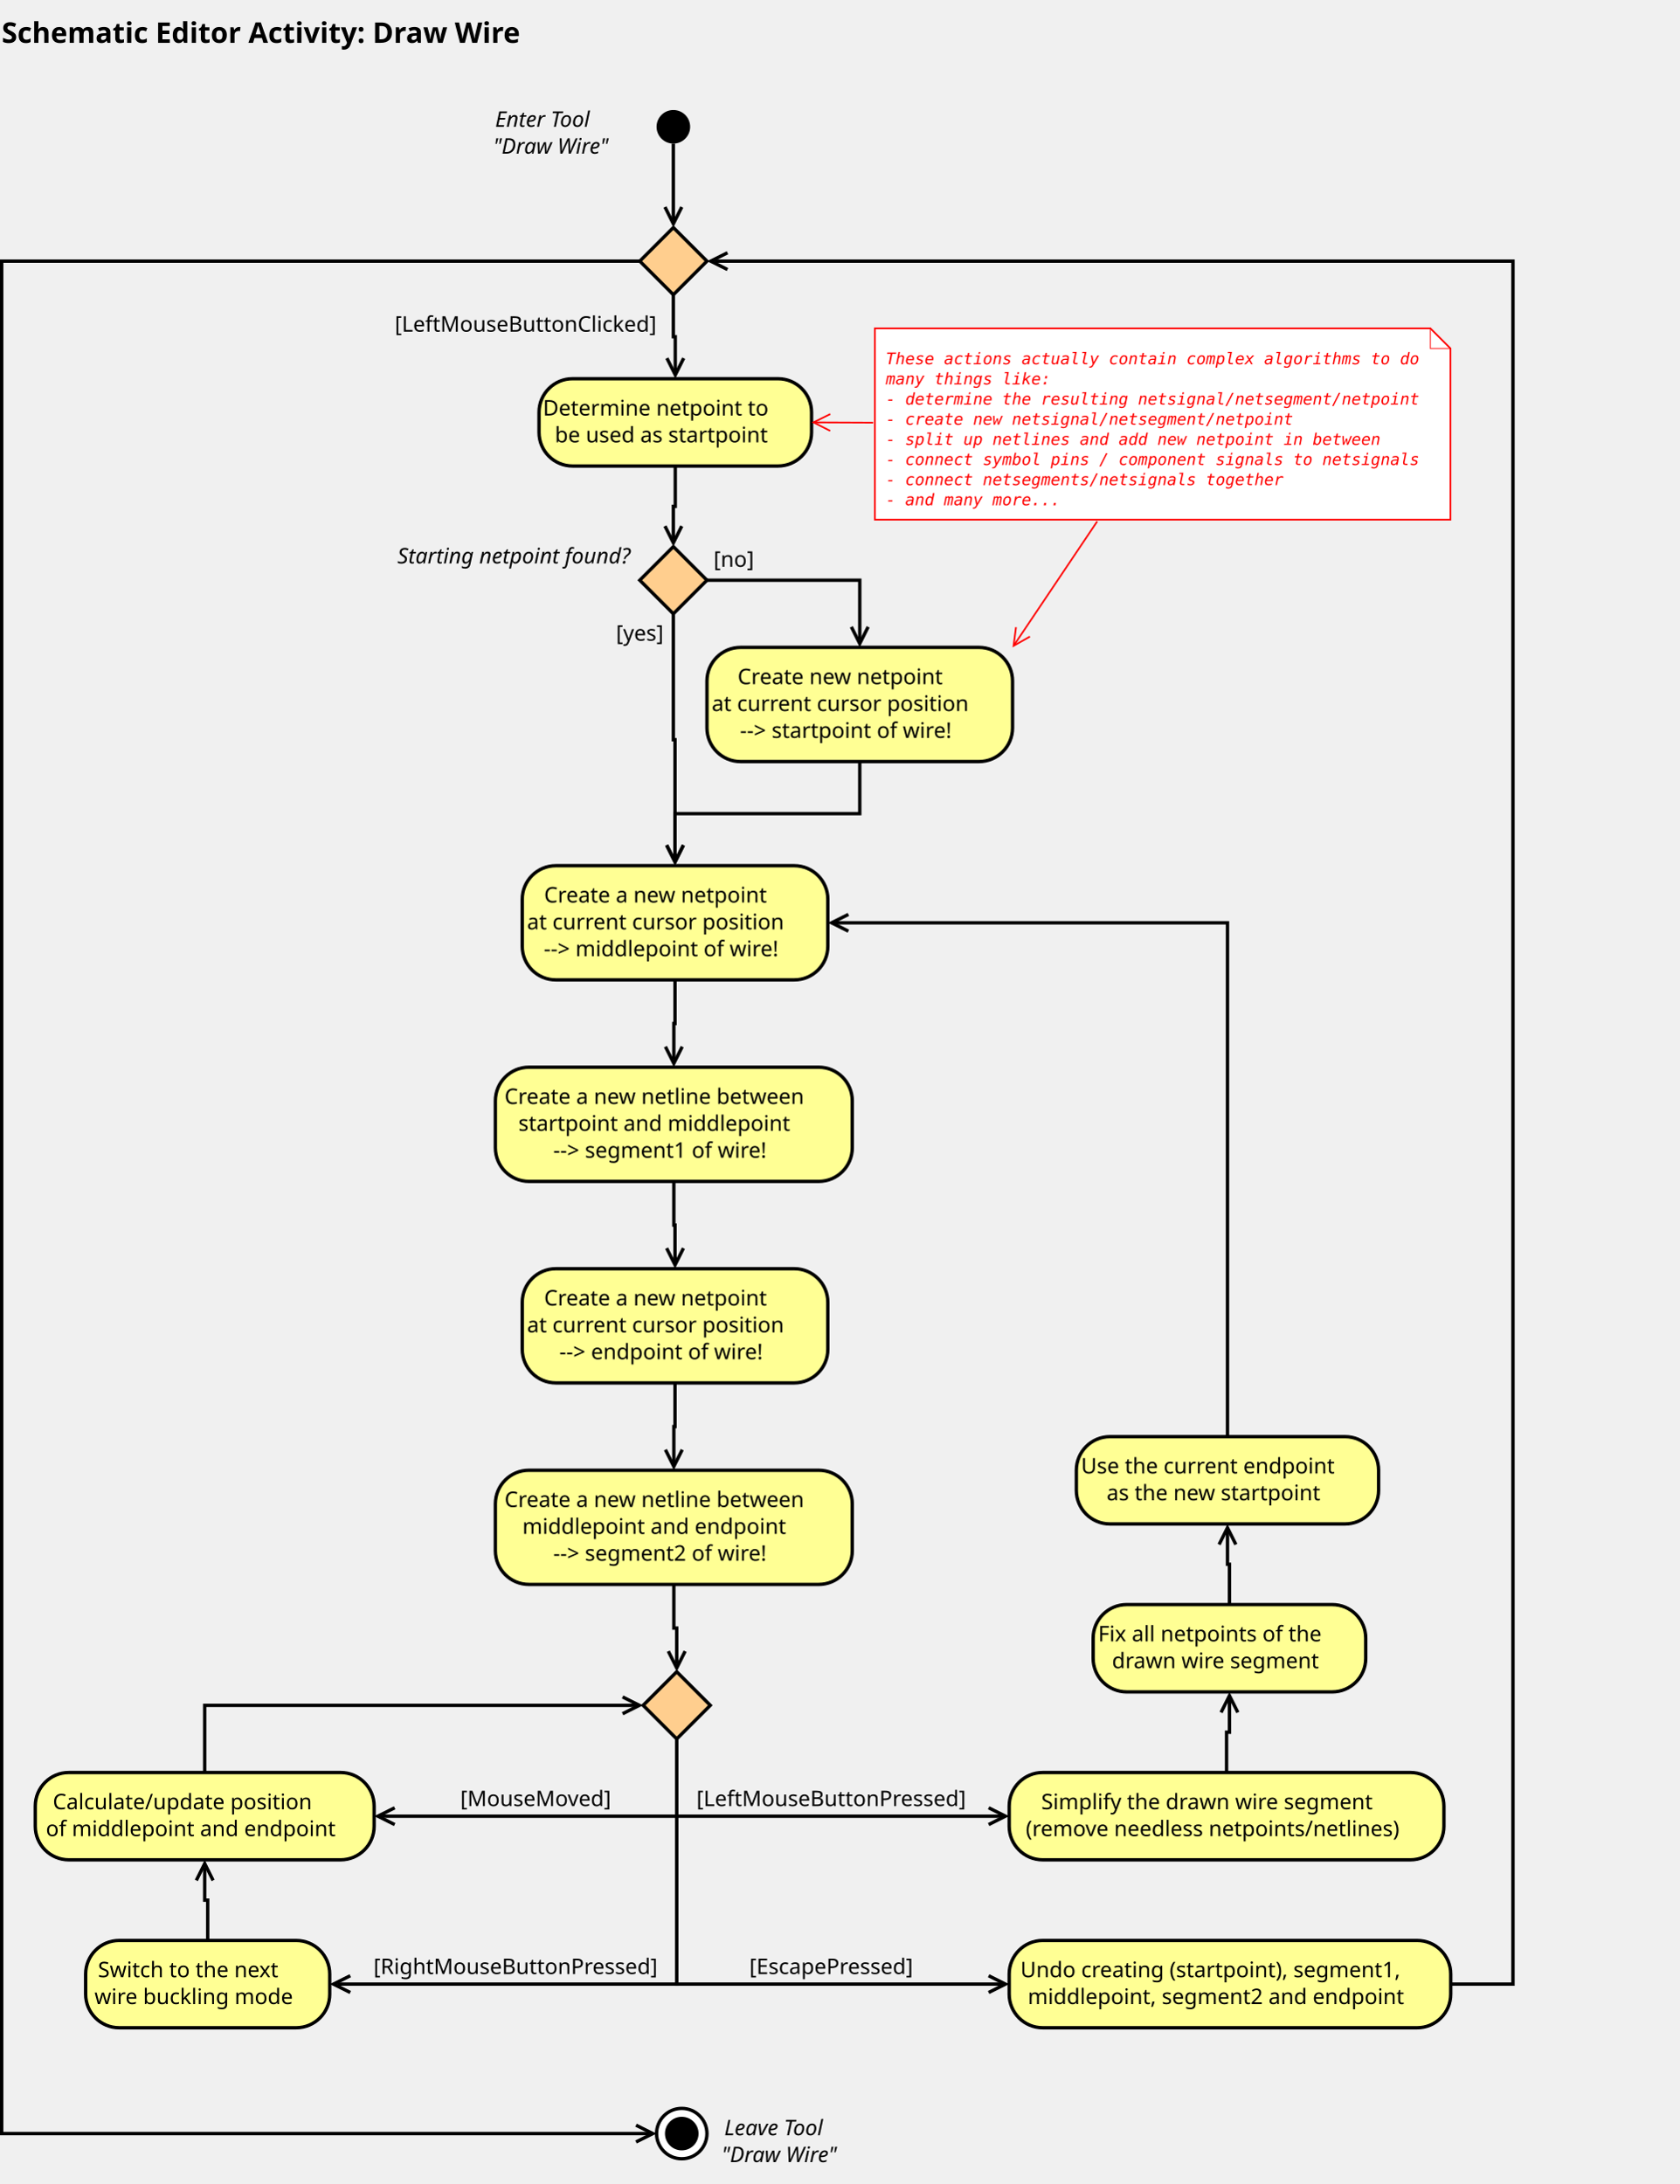
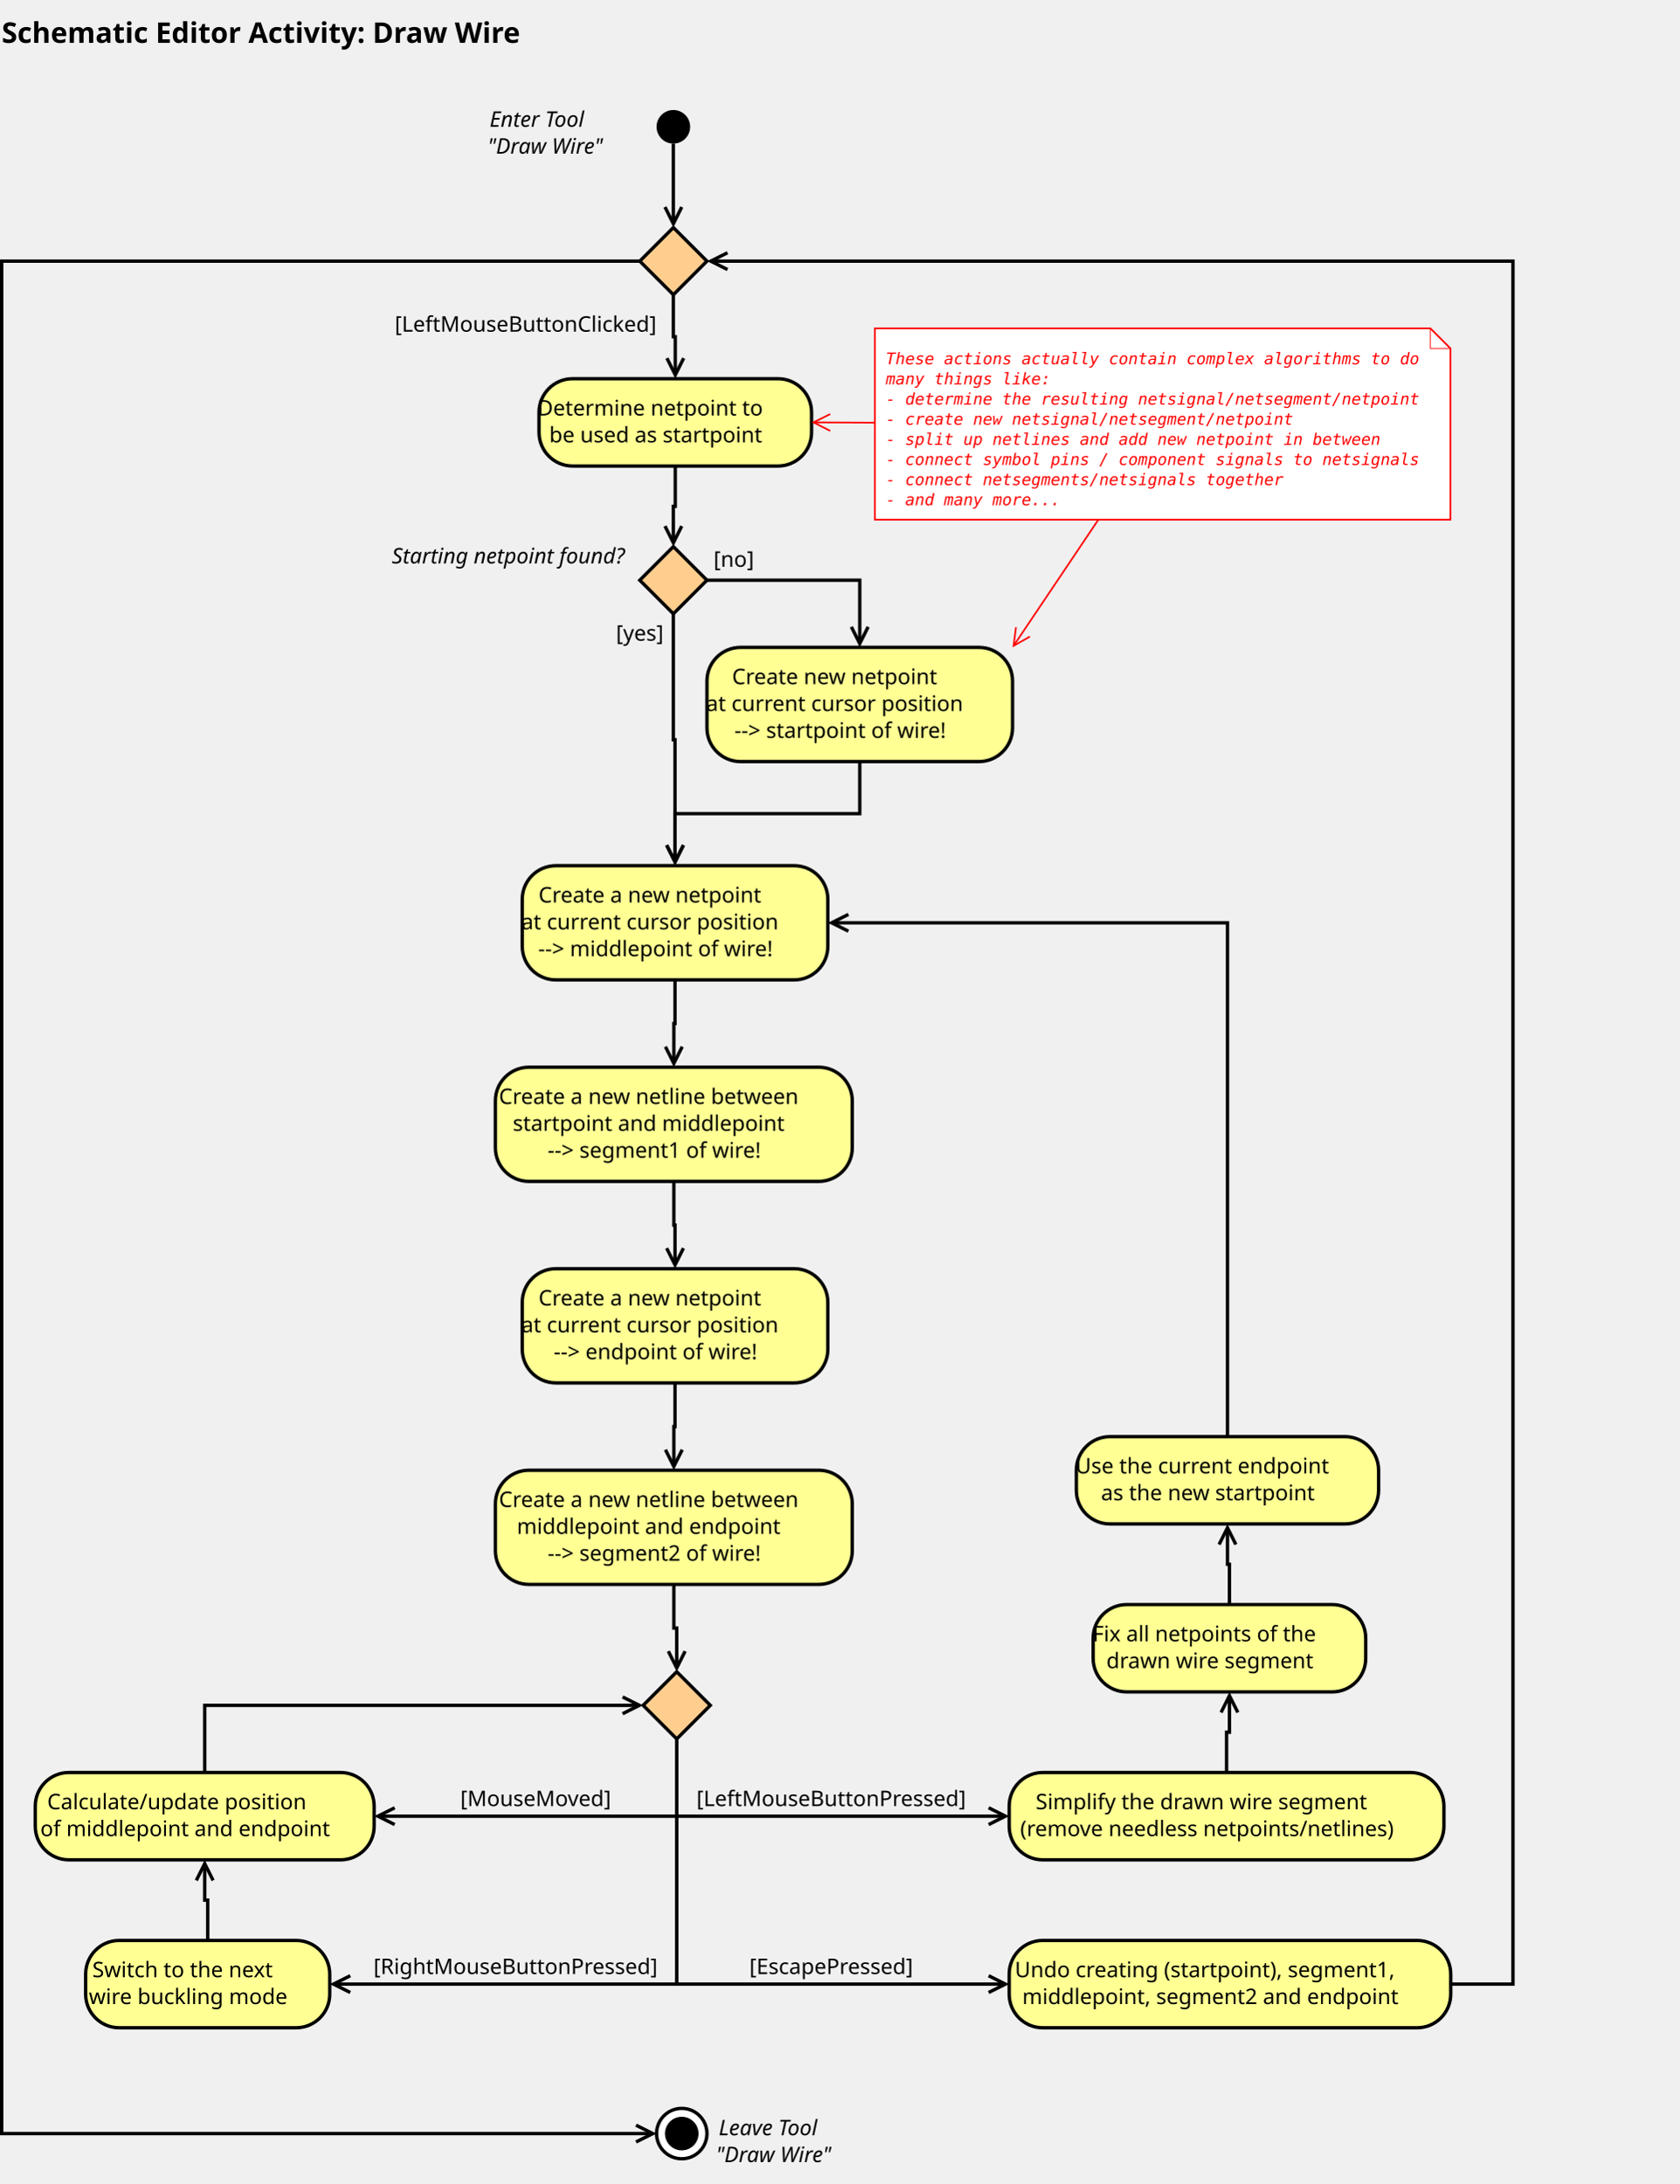
<svg xmlns="http://www.w3.org/2000/svg" width="50cm" height="65cm" viewBox="459 244 1000 1281">
-   <ellipse style="fill: #000000" cx="860" cy="310" rx="10" ry="10" />
-   <g>
-     <ellipse style="fill: #ffffff" cx="865" cy="1505" rx="15" ry="15" />
-     <ellipse style="fill: none; fill-opacity:0; stroke-width: 2; stroke: #000000" cx="865" cy="1505" rx="15" ry="15" />
-     <ellipse style="fill: #000000" cx="865" cy="1505" rx="10" ry="10" />
-   </g>
-   <text xml:space="preserve" font-size="16.933" style="fill: #000000;text-anchor:start;font-family:sans-serif;font-style:normal;font-weight:700" x="460" y="260">
-     <tspan x="460" y="260">Schematic Editor Activity: Draw Wire</tspan>
-   </text>
-   <text xml:space="preserve" font-size="12.8" style="fill: #000000;text-anchor:middle;font-family:sans-serif;font-style:italic;font-weight:normal" x="792" y="310">
-     <tspan x="792" y="310">Enter Tool </tspan>
-     <tspan x="792" y="326">"Draw Wire"</tspan>
-   </text>
-   <g>
-     <polygon style="fill: #ffce8e" points="840,580 860,560 880,580 860,600 " />
-     <polygon style="fill: none; fill-opacity:0; stroke-width: 2; stroke: #000000" points="840,580 860,560 880,580 860,600 " />
-   </g>
-   <text xml:space="preserve" font-size="12.8" style="fill: #000000;text-anchor:middle;font-family:sans-serif;font-style:italic;font-weight:normal" x="928" y="1506">
-     <tspan x="928" y="1506">Leave Tool</tspan>
-     <tspan x="928" y="1522">"Draw Wire"</tspan>
-   </text>
-   <text xml:space="preserve" font-size="12.8" style="fill: #000000;text-anchor:middle;font-family:sans-serif;font-style:italic;font-weight:normal" x="770" y="570">
-     <tspan x="770" y="570">Starting netpoint found?</tspan>
-   </text>
-   <g>
-     <polyline style="fill: none; fill-opacity:0; stroke-width: 2; stroke: #000000" points="840,390 460,390 460,1505 845.528,1505 " />
-     <polyline style="fill: none; fill-opacity:0; stroke-width: 2; stroke: #000000" points="837.764,1510 847.764,1505 837.764,1500 " />
-   </g>
-   <g>
-     <polyline style="fill: none; fill-opacity:0; stroke-width: 2; stroke: #000000" points="860,410 860,435 861.15,435 861.15,455.528 " />
-     <polyline style="fill: none; fill-opacity:0; stroke-width: 2; stroke: #000000" points="856.15,447.764 861.15,457.764 866.15,447.764 " />
-     <text xml:space="preserve" font-size="12.8" style="fill: #000000;text-anchor:middle;font-family:sans-serif;font-style:normal;font-weight:normal" x="772" y="432">[LeftMouseButtonClicked]</text>
-   </g>
-   <g>
-     <rect style="fill: #ffff94" x="770" y="750" width="182" height="68" rx="20" ry="20" />
-     <rect style="fill: none; fill-opacity:0; stroke-width: 2; stroke: #000000" x="770" y="750" width="182" height="68" rx="20" ry="20" />
-     <text xml:space="preserve" font-size="12.8" style="fill: #000000;text-anchor:middle;font-family:sans-serif;font-style:normal;font-weight:normal" x="861" y="771.9">
-       <tspan x="861" y="771.9">Create a new netpoint</tspan>
-       <tspan x="861" y="787.9">at current cursor position</tspan>
-       <tspan x="861" y="803.9">--&gt; middlepoint of wire!</tspan>
-     </text>
-   </g>
-   <g>
-     <rect style="fill: #ffff94" x="770" y="990" width="182" height="68" rx="20" ry="20" />
-     <rect style="fill: none; fill-opacity:0; stroke-width: 2; stroke: #000000" x="770" y="990" width="182" height="68" rx="20" ry="20" />
-     <text xml:space="preserve" font-size="12.8" style="fill: #000000;text-anchor:middle;font-family:sans-serif;font-style:normal;font-weight:normal" x="861" y="1011.9">
-       <tspan x="861" y="1011.9">Create a new netpoint</tspan>
-       <tspan x="861" y="1027.9">at current cursor position</tspan>
-       <tspan x="861" y="1043.9">--&gt; endpoint of wire!</tspan>
-     </text>
-   </g>
-   <g>
-     <polyline style="fill: none; fill-opacity:0; stroke-width: 2; stroke: #000000" points="861,818 861,844 860.275,844 860.275,865.528 " />
-     <polyline style="fill: none; fill-opacity:0; stroke-width: 2; stroke: #000000" points="855.275,857.764 860.275,867.764 865.275,857.764 " />
-   </g>
-   <g>
-     <rect style="fill: #ffff94" x="754" y="870" width="212.55" height="68" rx="20" ry="20" />
-     <rect style="fill: none; fill-opacity:0; stroke-width: 2; stroke: #000000" x="754" y="870" width="212.55" height="68" rx="20" ry="20" />
-     <text xml:space="preserve" font-size="12.8" style="fill: #000000;text-anchor:middle;font-family:sans-serif;font-style:normal;font-weight:normal" x="860.275" y="891.9">
-       <tspan x="860.275" y="891.9">Create a new netline between</tspan>
-       <tspan x="860.275" y="907.9">startpoint and middlepoint</tspan>
-       <tspan x="860.275" y="923.9">--&gt; segment1 of wire!</tspan>
-     </text>
-   </g>
-   <g>
-     <rect style="fill: #ffff94" x="754" y="1110" width="212.55" height="68" rx="20" ry="20" />
-     <rect style="fill: none; fill-opacity:0; stroke-width: 2; stroke: #000000" x="754" y="1110" width="212.55" height="68" rx="20" ry="20" />
-     <text xml:space="preserve" font-size="12.8" style="fill: #000000;text-anchor:middle;font-family:sans-serif;font-style:normal;font-weight:normal" x="860.275" y="1131.9">
-       <tspan x="860.275" y="1131.9">Create a new netline between</tspan>
-       <tspan x="860.275" y="1147.9">middlepoint and endpoint</tspan>
-       <tspan x="860.275" y="1163.9">--&gt; segment2 of wire!</tspan>
-     </text>
-   </g>
-   <g>
-     <polyline style="fill: none; fill-opacity:0; stroke-width: 2; stroke: #000000" points="860.275,938 860.275,964 861,964 861,985.528 " />
-     <polyline style="fill: none; fill-opacity:0; stroke-width: 2; stroke: #000000" points="856,977.764 861,987.764 866,977.764 " />
-   </g>
-   <g>
-     <polyline style="fill: none; fill-opacity:0; stroke-width: 2; stroke: #000000" points="861,1058 861,1084 860.275,1084 860.275,1105.53 " />
-     <polyline style="fill: none; fill-opacity:0; stroke-width: 2; stroke: #000000" points="855.275,1097.76 860.275,1107.76 865.275,1097.76 " />
-   </g>
-   <g>
-     <rect style="fill: #ffff94" x="780" y="460" width="162.3" height="52" rx="20" ry="20" />
-     <rect style="fill: none; fill-opacity:0; stroke-width: 2; stroke: #000000" x="780" y="460" width="162.3" height="52" rx="20" ry="20" />
-     <text xml:space="preserve" font-size="12.8" style="fill: #000000;text-anchor:middle;font-family:sans-serif;font-style:normal;font-weight:normal" x="861.15" y="481.9">
-       <tspan x="861.15" y="481.9">Determine netpoint to</tspan>
-       <tspan x="861.15" y="497.9">be used as startpoint</tspan>
-     </text>
-   </g>
-   <g>
-     <polyline style="fill: none; fill-opacity:0; stroke-width: 2; stroke: #000000" points="861.15,512 861.15,536 860,536 860,555.528 " />
-     <polyline style="fill: none; fill-opacity:0; stroke-width: 2; stroke: #000000" points="855,547.764 860,557.764 865,547.764 " />
-   </g>
-   <g>
-     <polygon style="fill: #ffce8e" points="840,390 860,370 880,390 860,410 " />
-     <polygon style="fill: none; fill-opacity:0; stroke-width: 2; stroke: #000000" points="840,390 860,370 880,390 860,410 " />
-   </g>
-   <g>
-     <polyline style="fill: none; fill-opacity:0; stroke-width: 2; stroke: #000000" points="860,320 860,330 860,360 860,365.528 " />
-     <polyline style="fill: none; fill-opacity:0; stroke-width: 2; stroke: #000000" points="855,357.764 860,367.764 865,357.764 " />
-   </g>
-   <g>
-     <rect style="fill: #ffff94" x="880" y="620" width="182" height="68" rx="20" ry="20" />
-     <rect style="fill: none; fill-opacity:0; stroke-width: 2; stroke: #000000" x="880" y="620" width="182" height="68" rx="20" ry="20" />
-     <text xml:space="preserve" font-size="12.8" style="fill: #000000;text-anchor:middle;font-family:sans-serif;font-style:normal;font-weight:normal" x="971" y="641.9">
-       <tspan x="971" y="641.9">Create new netpoint</tspan>
-       <tspan x="971" y="657.9">at current cursor position</tspan>
-       <tspan x="971" y="673.9">--&gt; startpoint of wire!</tspan>
-     </text>
-   </g>
-   <g>
-     <polyline style="fill: none; fill-opacity:0; stroke-width: 2; stroke: #000000" points="880,580 971,580 971,615.528 " />
-     <polyline style="fill: none; fill-opacity:0; stroke-width: 2; stroke: #000000" points="966,607.764 971,617.764 976,607.764 " />
-     <text xml:space="preserve" font-size="12.8" style="fill: #000000;text-anchor:middle;font-family:sans-serif;font-style:normal;font-weight:normal" x="896" y="572">[no]</text>
-   </g>
-   <g>
-     <polyline style="fill: none; fill-opacity:0; stroke-width: 2; stroke: #000000" points="860,600 860,675 861,675 861,745.528 " />
-     <polyline style="fill: none; fill-opacity:0; stroke-width: 2; stroke: #000000" points="856,737.764 861,747.764 866,737.764 " />
-     <text xml:space="preserve" font-size="12.8" style="fill: #000000;text-anchor:middle;font-family:sans-serif;font-style:normal;font-weight:normal" x="840" y="616">[yes]</text>
-   </g>
-   <g>
-     <polyline style="fill: none; fill-opacity:0; stroke-width: 2; stroke: #000000" points="971,688 971,719 861,719 861,745.528 " />
-     <polyline style="fill: none; fill-opacity:0; stroke-width: 2; stroke: #000000" points="856,737.764 861,747.764 866,737.764 " />
-   </g>
-   <g>
-     <polygon style="fill: #ffffff" points="980,430 1310.8,430 1322.8,442 1322.8,543.956 980,543.956 " />
-     <polygon style="fill: none; fill-opacity:0; stroke-width: 1; stroke: #ff0000" points="980,430 1310.8,430 1322.8,442 1322.8,543.956 980,543.956 " />
-     <polyline style="fill: none; fill-opacity:0; stroke-width: 0.5; stroke: #ff0000" points="1310.8,430 1310.8,442 1322.8,442 " />
-     <text xml:space="preserve" font-size="9.596" style="fill: #ff0000;text-anchor:start;font-family:monospace;font-style:italic;font-weight:normal" x="986.5" y="451.4">
-       <tspan x="986.5" y="451.4">These actions actually contain complex algorithms to do </tspan>
-       <tspan x="986.5" y="463.394">many things like:</tspan>
-       <tspan x="986.5" y="475.389">- determine the resulting netsignal/netsegment/netpoint</tspan>
-       <tspan x="986.5" y="487.383">- create new netsignal/netsegment/netpoint</tspan>
-       <tspan x="986.5" y="499.378">- split up netlines and add new netpoint in between</tspan>
-       <tspan x="986.5" y="511.372">- connect symbol pins / component signals to netsignals</tspan>
-       <tspan x="986.5" y="523.367">- connect netsegments/netsignals together</tspan>
-       <tspan x="986.5" y="535.361">- and many more...</tspan>
-     </text>
-   </g>
-   <g>
-     <line style="fill: none; fill-opacity:0; stroke-width: 1; stroke: #ff0000" x1="978.998" y1="486.172" x2="944.536" y2="486.01" />
-     <polyline style="fill: none; fill-opacity:0; stroke-width: 1; stroke: #ff0000" points="953.441,481.052 943.418,486.005 953.395,491.052 " />
-   </g>
-   <g>
-     <line style="fill: none; fill-opacity:0; stroke-width: 1; stroke: #ff0000" x1="1112.43" y1="544.956" x2="1063.25" y2="618.144" />
-     <polyline style="fill: none; fill-opacity:0; stroke-width: 1; stroke: #ff0000" points="1064.05,607.983 1062.62,619.072 1072.35,613.561 " />
-   </g>
-   <g>
-     <polygon style="fill: #ffce8e" points="842,1250 862,1230 882,1250 862,1270 " />
-     <polygon style="fill: none; fill-opacity:0; stroke-width: 2; stroke: #000000" points="842,1250 862,1230 882,1250 862,1270 " />
-   </g>
-   <g>
-     <polyline style="fill: none; fill-opacity:0; stroke-width: 2; stroke: #000000" points="860.275,1178 860.275,1204 862,1204 862,1225.53 " />
-     <polyline style="fill: none; fill-opacity:0; stroke-width: 2; stroke: #000000" points="857,1217.76 862,1227.76 867,1217.76 " />
-   </g>
-   <g>
-     <rect style="fill: #ffff94" x="480" y="1290" width="201.8" height="52" rx="20" ry="20" />
-     <rect style="fill: none; fill-opacity:0; stroke-width: 2; stroke: #000000" x="480" y="1290" width="201.8" height="52" rx="20" ry="20" />
-     <text xml:space="preserve" font-size="12.8" style="fill: #000000;text-anchor:middle;font-family:sans-serif;font-style:normal;font-weight:normal" x="580.9" y="1311.9">
-       <tspan x="580.9" y="1311.9">Calculate/update position </tspan>
-       <tspan x="580.9" y="1327.9">of middlepoint and endpoint</tspan>
-     </text>
-   </g>
-   <g>
-     <polyline style="fill: none; fill-opacity:0; stroke-width: 2; stroke: #000000" points="862,1270 862,1316 686.272,1316 " />
-     <polyline style="fill: none; fill-opacity:0; stroke-width: 2; stroke: #000000" points="694.036,1311 684.036,1316 694.036,1321 " />
-     <text xml:space="preserve" font-size="12.8" style="fill: #000000;text-anchor:middle;font-family:sans-serif;font-style:normal;font-weight:normal" x="778" y="1310">[MouseMoved]</text>
-   </g>
-   <g>
-     <polyline style="fill: none; fill-opacity:0; stroke-width: 2; stroke: #000000" points="580.9,1290 580.9,1250 837.528,1250 " />
-     <polyline style="fill: none; fill-opacity:0; stroke-width: 2; stroke: #000000" points="829.764,1255 839.764,1250 829.764,1245 " />
-   </g>
-   <g>
-     <rect style="fill: #ffff94" x="1060" y="1390" width="262.95" height="52" rx="20" ry="20" />
-     <rect style="fill: none; fill-opacity:0; stroke-width: 2; stroke: #000000" x="1060" y="1390" width="262.95" height="52" rx="20" ry="20" />
-     <text xml:space="preserve" font-size="12.8" style="fill: #000000;text-anchor:middle;font-family:sans-serif;font-style:normal;font-weight:normal" x="1191.47" y="1411.9">
-       <tspan x="1191.47" y="1411.9">Undo creating (startpoint), segment1,</tspan>
-       <tspan x="1191.47" y="1427.9">middlepoint, segment2 and endpoint</tspan>
-     </text>
-   </g>
-   <g>
-     <polyline style="fill: none; fill-opacity:0; stroke-width: 2; stroke: #000000" points="862,1270 862,1416 1055.53,1416 " />
-     <polyline style="fill: none; fill-opacity:0; stroke-width: 2; stroke: #000000" points="1047.76,1421 1057.76,1416 1047.76,1411 " />
-     <text xml:space="preserve" font-size="12.8" style="fill: #000000;text-anchor:middle;font-family:sans-serif;font-style:normal;font-weight:normal" x="954" y="1410">[EscapePressed]</text>
-   </g>
-   <g>
-     <polyline style="fill: none; fill-opacity:0; stroke-width: 2; stroke: #000000" points="1322.95,1416 1360,1416 1360,390 884.472,390 " />
-     <polyline style="fill: none; fill-opacity:0; stroke-width: 2; stroke: #000000" points="892.236,385 882.236,390 892.236,395 " />
-   </g>
-   <g>
-     <rect style="fill: #ffff94" x="1060" y="1290" width="258.9" height="52" rx="20" ry="20" />
-     <rect style="fill: none; fill-opacity:0; stroke-width: 2; stroke: #000000" x="1060" y="1290" width="258.9" height="52" rx="20" ry="20" />
-     <text xml:space="preserve" font-size="12.8" style="fill: #000000;text-anchor:middle;font-family:sans-serif;font-style:normal;font-weight:normal" x="1189.45" y="1311.9">
-       <tspan x="1189.45" y="1311.9">Simplify the drawn wire segment</tspan>
-       <tspan x="1189.45" y="1327.9">(remove needless netpoints/netlines)</tspan>
-     </text>
-   </g>
-   <g>
-     <polyline style="fill: none; fill-opacity:0; stroke-width: 2; stroke: #000000" points="862,1270 862,1316 1055.53,1316 " />
-     <polyline style="fill: none; fill-opacity:0; stroke-width: 2; stroke: #000000" points="1047.76,1321 1057.76,1316 1047.76,1311 " />
-     <text xml:space="preserve" font-size="12.8" style="fill: #000000;text-anchor:middle;font-family:sans-serif;font-style:normal;font-weight:normal" x="954" y="1310">[LeftMouseButtonPressed]</text>
-   </g>
-   <g>
-     <polyline style="fill: none; fill-opacity:0; stroke-width: 2; stroke: #000000" points="862,1270 862,1416 659.822,1416 " />
-     <polyline style="fill: none; fill-opacity:0; stroke-width: 2; stroke: #000000" points="667.586,1411 657.586,1416 667.586,1421 " />
-     <text xml:space="preserve" font-size="12.8" style="fill: #000000;text-anchor:middle;font-family:sans-serif;font-style:normal;font-weight:normal" x="766" y="1410">[RightMouseButtonPressed]</text>
-   </g>
-   <g>
-     <rect style="fill: #ffff94" x="510" y="1390" width="145.35" height="52" rx="20" ry="20" />
-     <rect style="fill: none; fill-opacity:0; stroke-width: 2; stroke: #000000" x="510" y="1390" width="145.35" height="52" rx="20" ry="20" />
-     <text xml:space="preserve" font-size="12.8" style="fill: #000000;text-anchor:middle;font-family:sans-serif;font-style:normal;font-weight:normal" x="582.675" y="1411.9">
-       <tspan x="582.675" y="1411.9">Switch to the next</tspan>
-       <tspan x="582.675" y="1427.9">wire buckling mode</tspan>
-     </text>
-   </g>
-   <g>
-     <polyline style="fill: none; fill-opacity:0; stroke-width: 2; stroke: #000000" points="582.675,1390 582.675,1366 580.9,1366 580.9,1346.47 " />
-     <polyline style="fill: none; fill-opacity:0; stroke-width: 2; stroke: #000000" points="585.9,1354.24 580.9,1344.24 575.9,1354.24 " />
-   </g>
-   <g>
-     <rect style="fill: #ffff94" x="1100" y="1090" width="180" height="52" rx="20" ry="20" />
-     <rect style="fill: none; fill-opacity:0; stroke-width: 2; stroke: #000000" x="1100" y="1090" width="180" height="52" rx="20" ry="20" />
-     <text xml:space="preserve" font-size="12.8" style="fill: #000000;text-anchor:middle;font-family:sans-serif;font-style:normal;font-weight:normal" x="1190" y="1111.9">
-       <tspan x="1190" y="1111.9">Use the current endpoint</tspan>
-       <tspan x="1190" y="1127.9">as the new startpoint</tspan>
-     </text>
-   </g>
-   <g>
-     <polyline style="fill: none; fill-opacity:0; stroke-width: 2; stroke: #000000" points="1191.18,1190 1191.18,1166 1190,1166 1190,1146.47 " />
-     <polyline style="fill: none; fill-opacity:0; stroke-width: 2; stroke: #000000" points="1195,1154.24 1190,1144.24 1185,1154.24 " />
-   </g>
-   <g>
-     <polyline style="fill: none; fill-opacity:0; stroke-width: 2; stroke: #000000" points="1190,1090 1190,784 956.472,784 " />
-     <polyline style="fill: none; fill-opacity:0; stroke-width: 2; stroke: #000000" points="964.236,779 954.236,784 964.236,789 " />
-   </g>
-   <g>
-     <rect style="fill: #ffff94" x="1110" y="1190" width="162.35" height="52" rx="20" ry="20" />
-     <rect style="fill: none; fill-opacity:0; stroke-width: 2; stroke: #000000" x="1110" y="1190" width="162.35" height="52" rx="20" ry="20" />
-     <text xml:space="preserve" font-size="12.8" style="fill: #000000;text-anchor:middle;font-family:sans-serif;font-style:normal;font-weight:normal" x="1191.18" y="1211.9">
-       <tspan x="1191.18" y="1211.9">Fix all netpoints of the</tspan>
-       <tspan x="1191.18" y="1227.9">drawn wire segment</tspan>
-     </text>
-   </g>
-   <g>
-     <polyline style="fill: none; fill-opacity:0; stroke-width: 2; stroke: #000000" points="1189.45,1290 1189.45,1266 1191.18,1266 1191.18,1246.47 " />
-     <polyline style="fill: none; fill-opacity:0; stroke-width: 2; stroke: #000000" points="1196.18,1254.24 1191.18,1244.24 1186.18,1254.24 " />
+   <g id="Background">
+     <ellipse style="fill: #000000; fill-opacity: 1; stroke: none" cx="860" cy="310" rx="10" ry="10" />
+     <g>
+       <ellipse style="fill: #ffffff; fill-opacity: 1; stroke-opacity: 1; stroke-width: 2; stroke: #000000" cx="865" cy="1505" rx="15" ry="15" />
+       <ellipse style="fill: #000000; fill-opacity: 1; stroke: none" cx="865" cy="1505" rx="10" ry="10" />
+     </g>
+     <text xml:space="preserve" font-size="16.933" style="fill: #000000; fill-opacity: 1; stroke: none;text-anchor:start;font-family:sans-serif;font-style:normal;font-weight:700" x="460" y="260">
+       <tspan x="460" y="260">Schematic Editor Activity: Draw Wire</tspan>
+     </text>
+     <text xml:space="preserve" font-size="12.8" style="fill: #000000; fill-opacity: 1; stroke: none;text-anchor:middle;font-family:sans-serif;font-style:italic;font-weight:normal" x="792" y="310">
+       <tspan x="792" y="310">Enter Tool </tspan>
+       <tspan x="792" y="326">"Draw Wire"</tspan>
+     </text>
+     <polygon style="fill: #ffce8e; fill-opacity: 1; stroke-opacity: 1; stroke-width: 2; stroke: #000000" fill-rule="evenodd" points="840,580 860,560 880,580 860,600 " />
+     <text xml:space="preserve" font-size="12.8" style="fill: #000000; fill-opacity: 1; stroke: none;text-anchor:middle;font-family:sans-serif;font-style:italic;font-weight:normal" x="928" y="1506">
+       <tspan x="928" y="1506">Leave Tool</tspan>
+       <tspan x="928" y="1522">"Draw Wire"</tspan>
+     </text>
+     <text xml:space="preserve" font-size="12.8" style="fill: #000000; fill-opacity: 1; stroke: none;text-anchor:middle;font-family:sans-serif;font-style:italic;font-weight:normal" x="770" y="570">
+       <tspan x="770" y="570">Starting netpoint found?</tspan>
+     </text>
+     <g>
+       <polyline style="fill: none; stroke-opacity: 1; stroke-width: 2; stroke: #000000" points="840,390 460,390 460,1505 845.528,1505 " />
+       <polyline style="fill: none; stroke-opacity: 1; stroke-width: 2; stroke: #000000" points="837.764,1510 847.764,1505 837.764,1500 " />
+     </g>
+     <g>
+       <polyline style="fill: none; stroke-opacity: 1; stroke-width: 2; stroke: #000000" points="860,410 860,435 861.15,435 861.15,455.528 " />
+       <polyline style="fill: none; stroke-opacity: 1; stroke-width: 2; stroke: #000000" points="856.15,447.764 861.15,457.764 866.15,447.764 " />
+       <text xml:space="preserve" font-size="12.8" style="fill: #000000; fill-opacity: 1; stroke: none;text-anchor:middle;font-family:sans-serif;font-style:normal;font-weight:normal" x="772" y="432">[LeftMouseButtonClicked]</text>
+     </g>
+     <g>
+       <rect style="fill: #ffff94; fill-opacity: 1; stroke-opacity: 1; stroke-width: 2; stroke: #000000" x="770" y="750" width="182" height="68" rx="20" ry="20" />
+       <text xml:space="preserve" font-size="12.8" style="fill: #000000; fill-opacity: 1; stroke: none;text-anchor:middle;font-family:sans-serif;font-style:normal;font-weight:normal" x="861" y="771.9">
+         <tspan x="861" y="771.9">Create a new netpoint</tspan>
+         <tspan x="861" y="787.9">at current cursor position</tspan>
+         <tspan x="861" y="803.9">--&gt; middlepoint of wire!</tspan>
+       </text>
+     </g>
+     <g>
+       <rect style="fill: #ffff94; fill-opacity: 1; stroke-opacity: 1; stroke-width: 2; stroke: #000000" x="770" y="990" width="182" height="68" rx="20" ry="20" />
+       <text xml:space="preserve" font-size="12.8" style="fill: #000000; fill-opacity: 1; stroke: none;text-anchor:middle;font-family:sans-serif;font-style:normal;font-weight:normal" x="861" y="1011.9">
+         <tspan x="861" y="1011.9">Create a new netpoint</tspan>
+         <tspan x="861" y="1027.9">at current cursor position</tspan>
+         <tspan x="861" y="1043.9">--&gt; endpoint of wire!</tspan>
+       </text>
+     </g>
+     <g>
+       <polyline style="fill: none; stroke-opacity: 1; stroke-width: 2; stroke: #000000" points="861,818 861,844 860.275,844 860.275,865.528 " />
+       <polyline style="fill: none; stroke-opacity: 1; stroke-width: 2; stroke: #000000" points="855.275,857.764 860.275,867.764 865.275,857.764 " />
+     </g>
+     <g>
+       <rect style="fill: #ffff94; fill-opacity: 1; stroke-opacity: 1; stroke-width: 2; stroke: #000000" x="754" y="870" width="212.55" height="68" rx="20" ry="20" />
+       <text xml:space="preserve" font-size="12.8" style="fill: #000000; fill-opacity: 1; stroke: none;text-anchor:middle;font-family:sans-serif;font-style:normal;font-weight:normal" x="860.275" y="891.9">
+         <tspan x="860.275" y="891.9">Create a new netline between</tspan>
+         <tspan x="860.275" y="907.9">startpoint and middlepoint</tspan>
+         <tspan x="860.275" y="923.9">--&gt; segment1 of wire!</tspan>
+       </text>
+     </g>
+     <g>
+       <rect style="fill: #ffff94; fill-opacity: 1; stroke-opacity: 1; stroke-width: 2; stroke: #000000" x="754" y="1110" width="212.55" height="68" rx="20" ry="20" />
+       <text xml:space="preserve" font-size="12.8" style="fill: #000000; fill-opacity: 1; stroke: none;text-anchor:middle;font-family:sans-serif;font-style:normal;font-weight:normal" x="860.275" y="1131.9">
+         <tspan x="860.275" y="1131.9">Create a new netline between</tspan>
+         <tspan x="860.275" y="1147.9">middlepoint and endpoint</tspan>
+         <tspan x="860.275" y="1163.9">--&gt; segment2 of wire!</tspan>
+       </text>
+     </g>
+     <g>
+       <polyline style="fill: none; stroke-opacity: 1; stroke-width: 2; stroke: #000000" points="860.275,938 860.275,964 861,964 861,985.528 " />
+       <polyline style="fill: none; stroke-opacity: 1; stroke-width: 2; stroke: #000000" points="856,977.764 861,987.764 866,977.764 " />
+     </g>
+     <g>
+       <polyline style="fill: none; stroke-opacity: 1; stroke-width: 2; stroke: #000000" points="861,1058 861,1084 860.275,1084 860.275,1105.53 " />
+       <polyline style="fill: none; stroke-opacity: 1; stroke-width: 2; stroke: #000000" points="855.275,1097.76 860.275,1107.76 865.275,1097.76 " />
+     </g>
+     <g>
+       <rect style="fill: #ffff94; fill-opacity: 1; stroke-opacity: 1; stroke-width: 2; stroke: #000000" x="780" y="460" width="162.3" height="52" rx="20" ry="20" />
+       <text xml:space="preserve" font-size="12.8" style="fill: #000000; fill-opacity: 1; stroke: none;text-anchor:middle;font-family:sans-serif;font-style:normal;font-weight:normal" x="861.15" y="481.9">
+         <tspan x="861.15" y="481.9">Determine netpoint to</tspan>
+         <tspan x="861.15" y="497.9">be used as startpoint</tspan>
+       </text>
+     </g>
+     <g>
+       <polyline style="fill: none; stroke-opacity: 1; stroke-width: 2; stroke: #000000" points="861.15,512 861.15,536 860,536 860,555.528 " />
+       <polyline style="fill: none; stroke-opacity: 1; stroke-width: 2; stroke: #000000" points="855,547.764 860,557.764 865,547.764 " />
+     </g>
+     <polygon style="fill: #ffce8e; fill-opacity: 1; stroke-opacity: 1; stroke-width: 2; stroke: #000000" fill-rule="evenodd" points="840,390 860,370 880,390 860,410 " />
+     <g>
+       <polyline style="fill: none; stroke-opacity: 1; stroke-width: 2; stroke: #000000" points="860,320 860,345 860,345 860,365.528 " />
+       <polyline style="fill: none; stroke-opacity: 1; stroke-width: 2; stroke: #000000" points="855,357.764 860,367.764 865,357.764 " />
+     </g>
+     <g>
+       <rect style="fill: #ffff94; fill-opacity: 1; stroke-opacity: 1; stroke-width: 2; stroke: #000000" x="880" y="620" width="182" height="68" rx="20" ry="20" />
+       <text xml:space="preserve" font-size="12.8" style="fill: #000000; fill-opacity: 1; stroke: none;text-anchor:middle;font-family:sans-serif;font-style:normal;font-weight:normal" x="971" y="641.9">
+         <tspan x="971" y="641.9">Create new netpoint</tspan>
+         <tspan x="971" y="657.9">at current cursor position</tspan>
+         <tspan x="971" y="673.9">--&gt; startpoint of wire!</tspan>
+       </text>
+     </g>
+     <g>
+       <polyline style="fill: none; stroke-opacity: 1; stroke-width: 2; stroke: #000000" points="880,580 971,580 971,615.528 " />
+       <polyline style="fill: none; stroke-opacity: 1; stroke-width: 2; stroke: #000000" points="966,607.764 971,617.764 976,607.764 " />
+       <text xml:space="preserve" font-size="12.8" style="fill: #000000; fill-opacity: 1; stroke: none;text-anchor:middle;font-family:sans-serif;font-style:normal;font-weight:normal" x="896" y="572">[no]</text>
+     </g>
+     <g>
+       <polyline style="fill: none; stroke-opacity: 1; stroke-width: 2; stroke: #000000" points="860,600 860,675 861,675 861,745.528 " />
+       <polyline style="fill: none; stroke-opacity: 1; stroke-width: 2; stroke: #000000" points="856,737.764 861,747.764 866,737.764 " />
+       <text xml:space="preserve" font-size="12.8" style="fill: #000000; fill-opacity: 1; stroke: none;text-anchor:middle;font-family:sans-serif;font-style:normal;font-weight:normal" x="840" y="616">[yes]</text>
+     </g>
+     <g>
+       <polyline style="fill: none; stroke-opacity: 1; stroke-width: 2; stroke: #000000" points="971,688 971,719 861,719 861,745.528 " />
+       <polyline style="fill: none; stroke-opacity: 1; stroke-width: 2; stroke: #000000" points="856,737.764 861,747.764 866,737.764 " />
+     </g>
+     <g>
+       <polygon style="fill: #ffffff; fill-opacity: 1; stroke-opacity: 1; stroke-width: 1; stroke: #ff0000" fill-rule="evenodd" points="980,430 1310.8,430 1322.8,442 1322.8,543.956 980,543.956 " />
+       <polyline style="fill: none; stroke-opacity: 1; stroke-width: 0.5; stroke: #ff0000" points="1310.8,430 1310.8,442 1322.8,442 " />
+       <text xml:space="preserve" font-size="9.596" style="fill: #ff0000; fill-opacity: 1; stroke: none;text-anchor:start;font-family:monospace;font-style:italic;font-weight:normal" x="986.5" y="451.4">
+         <tspan x="986.5" y="451.4">These actions actually contain complex algorithms to do </tspan>
+         <tspan x="986.5" y="463.394">many things like:</tspan>
+         <tspan x="986.5" y="475.389">- determine the resulting netsignal/netsegment/netpoint</tspan>
+         <tspan x="986.5" y="487.383">- create new netsignal/netsegment/netpoint</tspan>
+         <tspan x="986.5" y="499.378">- split up netlines and add new netpoint in between</tspan>
+         <tspan x="986.5" y="511.372">- connect symbol pins / component signals to netsignals</tspan>
+         <tspan x="986.5" y="523.367">- connect netsegments/netsignals together</tspan>
+         <tspan x="986.5" y="535.361">- and many more...</tspan>
+       </text>
+     </g>
+     <g>
+       <line style="fill: none; stroke-opacity: 1; stroke-width: 1; stroke: #ff0000" x1="979.994" y1="486.176" x2="944.536" y2="486.01" />
+       <polyline style="fill: none; stroke-opacity: 1; stroke-width: 1; stroke: #ff0000" points="953.441,481.052 943.418,486.005 953.395,491.052 " />
+     </g>
+     <g>
+       <line style="fill: none; stroke-opacity: 1; stroke-width: 1; stroke: #ff0000" x1="1113.11" y1="543.957" x2="1063.25" y2="618.144" />
+       <polyline style="fill: none; stroke-opacity: 1; stroke-width: 1; stroke: #ff0000" points="1064.05,607.983 1062.62,619.072 1072.35,613.561 " />
+     </g>
+     <polygon style="fill: #ffce8e; fill-opacity: 1; stroke-opacity: 1; stroke-width: 2; stroke: #000000" fill-rule="evenodd" points="842,1250 862,1230 882,1250 862,1270 " />
+     <g>
+       <polyline style="fill: none; stroke-opacity: 1; stroke-width: 2; stroke: #000000" points="860.275,1178 860.275,1204 862,1204 862,1225.53 " />
+       <polyline style="fill: none; stroke-opacity: 1; stroke-width: 2; stroke: #000000" points="857,1217.76 862,1227.76 867,1217.76 " />
+     </g>
+     <g>
+       <rect style="fill: #ffff94; fill-opacity: 1; stroke-opacity: 1; stroke-width: 2; stroke: #000000" x="480" y="1290" width="201.8" height="52" rx="20" ry="20" />
+       <text xml:space="preserve" font-size="12.8" style="fill: #000000; fill-opacity: 1; stroke: none;text-anchor:middle;font-family:sans-serif;font-style:normal;font-weight:normal" x="580.9" y="1311.9">
+         <tspan x="580.9" y="1311.9">Calculate/update position </tspan>
+         <tspan x="580.9" y="1327.9">of middlepoint and endpoint</tspan>
+       </text>
+     </g>
+     <g>
+       <polyline style="fill: none; stroke-opacity: 1; stroke-width: 2; stroke: #000000" points="862,1270 862,1316 686.272,1316 " />
+       <polyline style="fill: none; stroke-opacity: 1; stroke-width: 2; stroke: #000000" points="694.036,1311 684.036,1316 694.036,1321 " />
+       <text xml:space="preserve" font-size="12.8" style="fill: #000000; fill-opacity: 1; stroke: none;text-anchor:middle;font-family:sans-serif;font-style:normal;font-weight:normal" x="778" y="1310">[MouseMoved]</text>
+     </g>
+     <g>
+       <polyline style="fill: none; stroke-opacity: 1; stroke-width: 2; stroke: #000000" points="580.9,1290 580.9,1250 837.528,1250 " />
+       <polyline style="fill: none; stroke-opacity: 1; stroke-width: 2; stroke: #000000" points="829.764,1255 839.764,1250 829.764,1245 " />
+     </g>
+     <g>
+       <rect style="fill: #ffff94; fill-opacity: 1; stroke-opacity: 1; stroke-width: 2; stroke: #000000" x="1060" y="1390" width="262.95" height="52" rx="20" ry="20" />
+       <text xml:space="preserve" font-size="12.8" style="fill: #000000; fill-opacity: 1; stroke: none;text-anchor:middle;font-family:sans-serif;font-style:normal;font-weight:normal" x="1191.47" y="1411.9">
+         <tspan x="1191.47" y="1411.9">Undo creating (startpoint), segment1,</tspan>
+         <tspan x="1191.47" y="1427.9">middlepoint, segment2 and endpoint</tspan>
+       </text>
+     </g>
+     <g>
+       <polyline style="fill: none; stroke-opacity: 1; stroke-width: 2; stroke: #000000" points="862,1270 862,1416 1055.53,1416 " />
+       <polyline style="fill: none; stroke-opacity: 1; stroke-width: 2; stroke: #000000" points="1047.76,1421 1057.76,1416 1047.76,1411 " />
+       <text xml:space="preserve" font-size="12.8" style="fill: #000000; fill-opacity: 1; stroke: none;text-anchor:middle;font-family:sans-serif;font-style:normal;font-weight:normal" x="954" y="1410">[EscapePressed]</text>
+     </g>
+     <g>
+       <polyline style="fill: none; stroke-opacity: 1; stroke-width: 2; stroke: #000000" points="1322.95,1416 1360,1416 1360,390 884.472,390 " />
+       <polyline style="fill: none; stroke-opacity: 1; stroke-width: 2; stroke: #000000" points="892.236,385 882.236,390 892.236,395 " />
+     </g>
+     <g>
+       <rect style="fill: #ffff94; fill-opacity: 1; stroke-opacity: 1; stroke-width: 2; stroke: #000000" x="1060" y="1290" width="258.9" height="52" rx="20" ry="20" />
+       <text xml:space="preserve" font-size="12.8" style="fill: #000000; fill-opacity: 1; stroke: none;text-anchor:middle;font-family:sans-serif;font-style:normal;font-weight:normal" x="1189.45" y="1311.9">
+         <tspan x="1189.45" y="1311.9">Simplify the drawn wire segment</tspan>
+         <tspan x="1189.45" y="1327.9">(remove needless netpoints/netlines)</tspan>
+       </text>
+     </g>
+     <g>
+       <polyline style="fill: none; stroke-opacity: 1; stroke-width: 2; stroke: #000000" points="862,1270 862,1316 1055.53,1316 " />
+       <polyline style="fill: none; stroke-opacity: 1; stroke-width: 2; stroke: #000000" points="1047.76,1321 1057.76,1316 1047.76,1311 " />
+       <text xml:space="preserve" font-size="12.8" style="fill: #000000; fill-opacity: 1; stroke: none;text-anchor:middle;font-family:sans-serif;font-style:normal;font-weight:normal" x="954" y="1310">[LeftMouseButtonPressed]</text>
+     </g>
+     <g>
+       <polyline style="fill: none; stroke-opacity: 1; stroke-width: 2; stroke: #000000" points="862,1270 862,1416 659.822,1416 " />
+       <polyline style="fill: none; stroke-opacity: 1; stroke-width: 2; stroke: #000000" points="667.586,1411 657.586,1416 667.586,1421 " />
+       <text xml:space="preserve" font-size="12.8" style="fill: #000000; fill-opacity: 1; stroke: none;text-anchor:middle;font-family:sans-serif;font-style:normal;font-weight:normal" x="766" y="1410">[RightMouseButtonPressed]</text>
+     </g>
+     <g>
+       <rect style="fill: #ffff94; fill-opacity: 1; stroke-opacity: 1; stroke-width: 2; stroke: #000000" x="510" y="1390" width="145.35" height="52" rx="20" ry="20" />
+       <text xml:space="preserve" font-size="12.8" style="fill: #000000; fill-opacity: 1; stroke: none;text-anchor:middle;font-family:sans-serif;font-style:normal;font-weight:normal" x="582.675" y="1411.9">
+         <tspan x="582.675" y="1411.9">Switch to the next</tspan>
+         <tspan x="582.675" y="1427.9">wire buckling mode</tspan>
+       </text>
+     </g>
+     <g>
+       <polyline style="fill: none; stroke-opacity: 1; stroke-width: 2; stroke: #000000" points="582.675,1390 582.675,1366 580.9,1366 580.9,1346.47 " />
+       <polyline style="fill: none; stroke-opacity: 1; stroke-width: 2; stroke: #000000" points="585.9,1354.24 580.9,1344.24 575.9,1354.24 " />
+     </g>
+     <g>
+       <rect style="fill: #ffff94; fill-opacity: 1; stroke-opacity: 1; stroke-width: 2; stroke: #000000" x="1100" y="1090" width="180" height="52" rx="20" ry="20" />
+       <text xml:space="preserve" font-size="12.8" style="fill: #000000; fill-opacity: 1; stroke: none;text-anchor:middle;font-family:sans-serif;font-style:normal;font-weight:normal" x="1190" y="1111.9">
+         <tspan x="1190" y="1111.9">Use the current endpoint</tspan>
+         <tspan x="1190" y="1127.9">as the new startpoint</tspan>
+       </text>
+     </g>
+     <g>
+       <polyline style="fill: none; stroke-opacity: 1; stroke-width: 2; stroke: #000000" points="1191.18,1190 1191.18,1166 1190,1166 1190,1146.47 " />
+       <polyline style="fill: none; stroke-opacity: 1; stroke-width: 2; stroke: #000000" points="1195,1154.24 1190,1144.24 1185,1154.24 " />
+     </g>
+     <g>
+       <polyline style="fill: none; stroke-opacity: 1; stroke-width: 2; stroke: #000000" points="1190,1090 1190,784 956.472,784 " />
+       <polyline style="fill: none; stroke-opacity: 1; stroke-width: 2; stroke: #000000" points="964.236,779 954.236,784 964.236,789 " />
+     </g>
+     <g>
+       <rect style="fill: #ffff94; fill-opacity: 1; stroke-opacity: 1; stroke-width: 2; stroke: #000000" x="1110" y="1190" width="162.35" height="52" rx="20" ry="20" />
+       <text xml:space="preserve" font-size="12.8" style="fill: #000000; fill-opacity: 1; stroke: none;text-anchor:middle;font-family:sans-serif;font-style:normal;font-weight:normal" x="1191.18" y="1211.9">
+         <tspan x="1191.18" y="1211.9">Fix all netpoints of the</tspan>
+         <tspan x="1191.18" y="1227.9">drawn wire segment</tspan>
+       </text>
+     </g>
+     <g>
+       <polyline style="fill: none; stroke-opacity: 1; stroke-width: 2; stroke: #000000" points="1189.45,1290 1189.45,1266 1191.18,1266 1191.18,1246.47 " />
+       <polyline style="fill: none; stroke-opacity: 1; stroke-width: 2; stroke: #000000" points="1196.18,1254.24 1191.18,1244.24 1186.18,1254.24 " />
+     </g>
  </g>
</svg>
